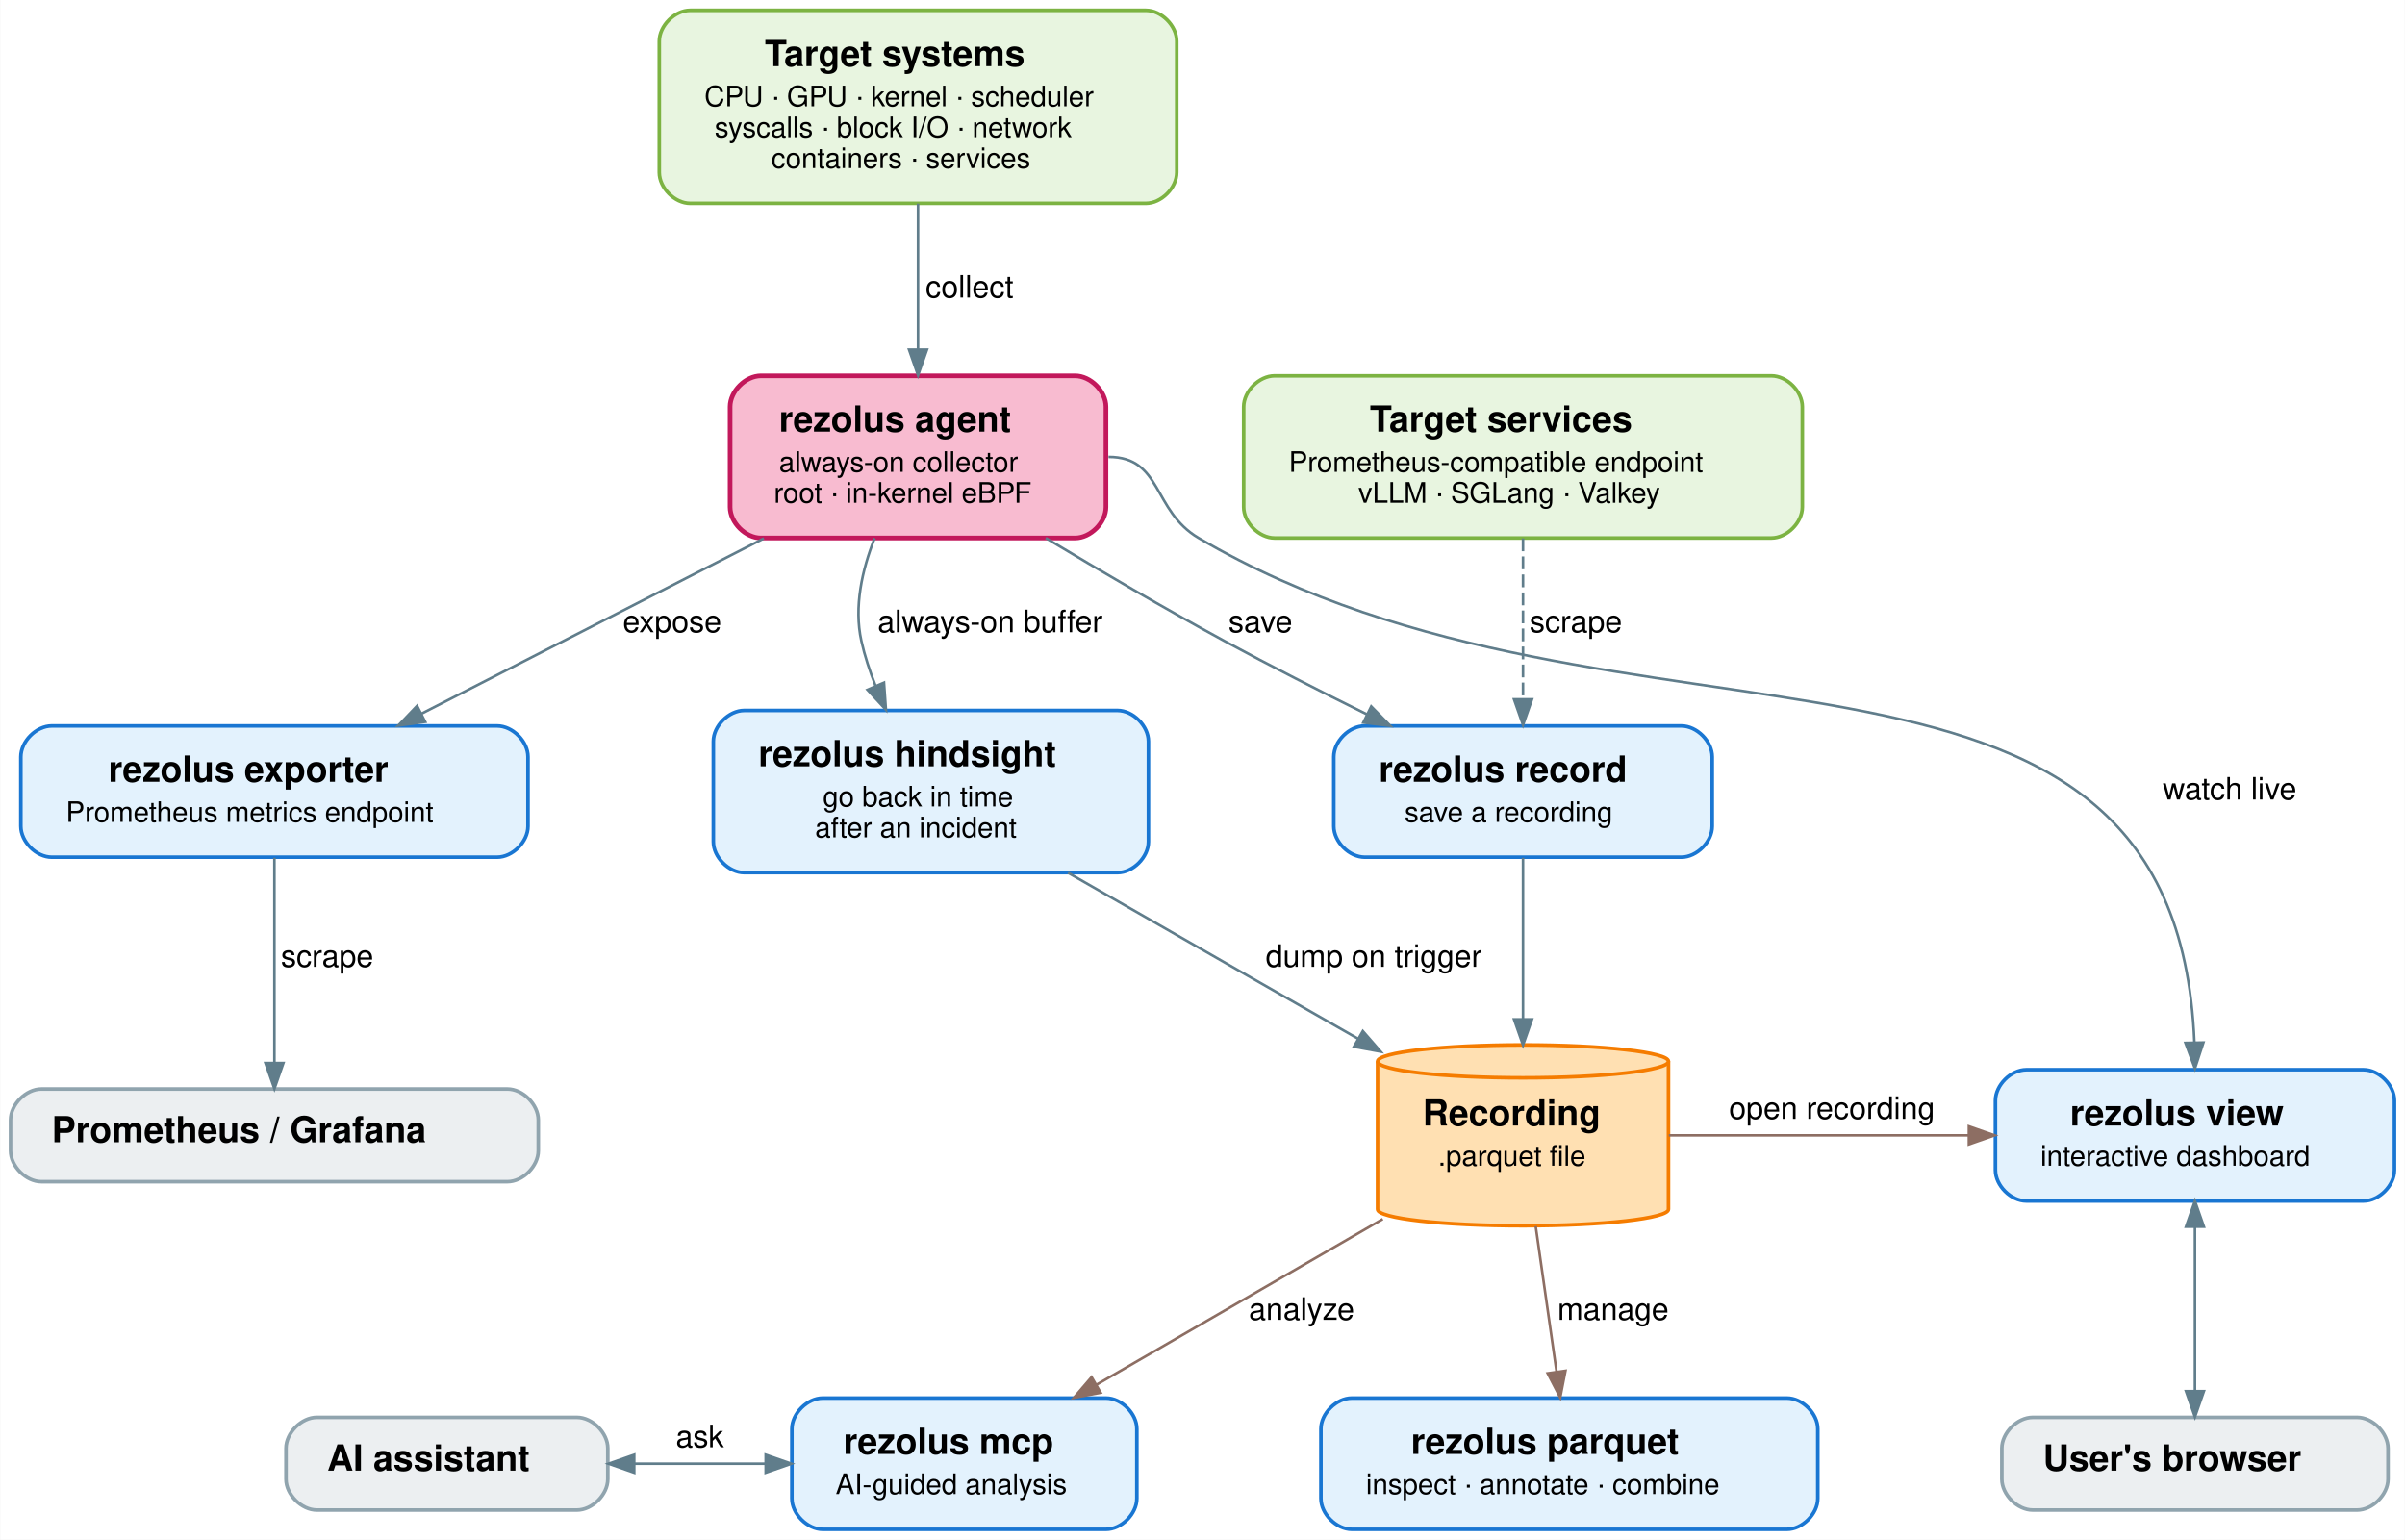
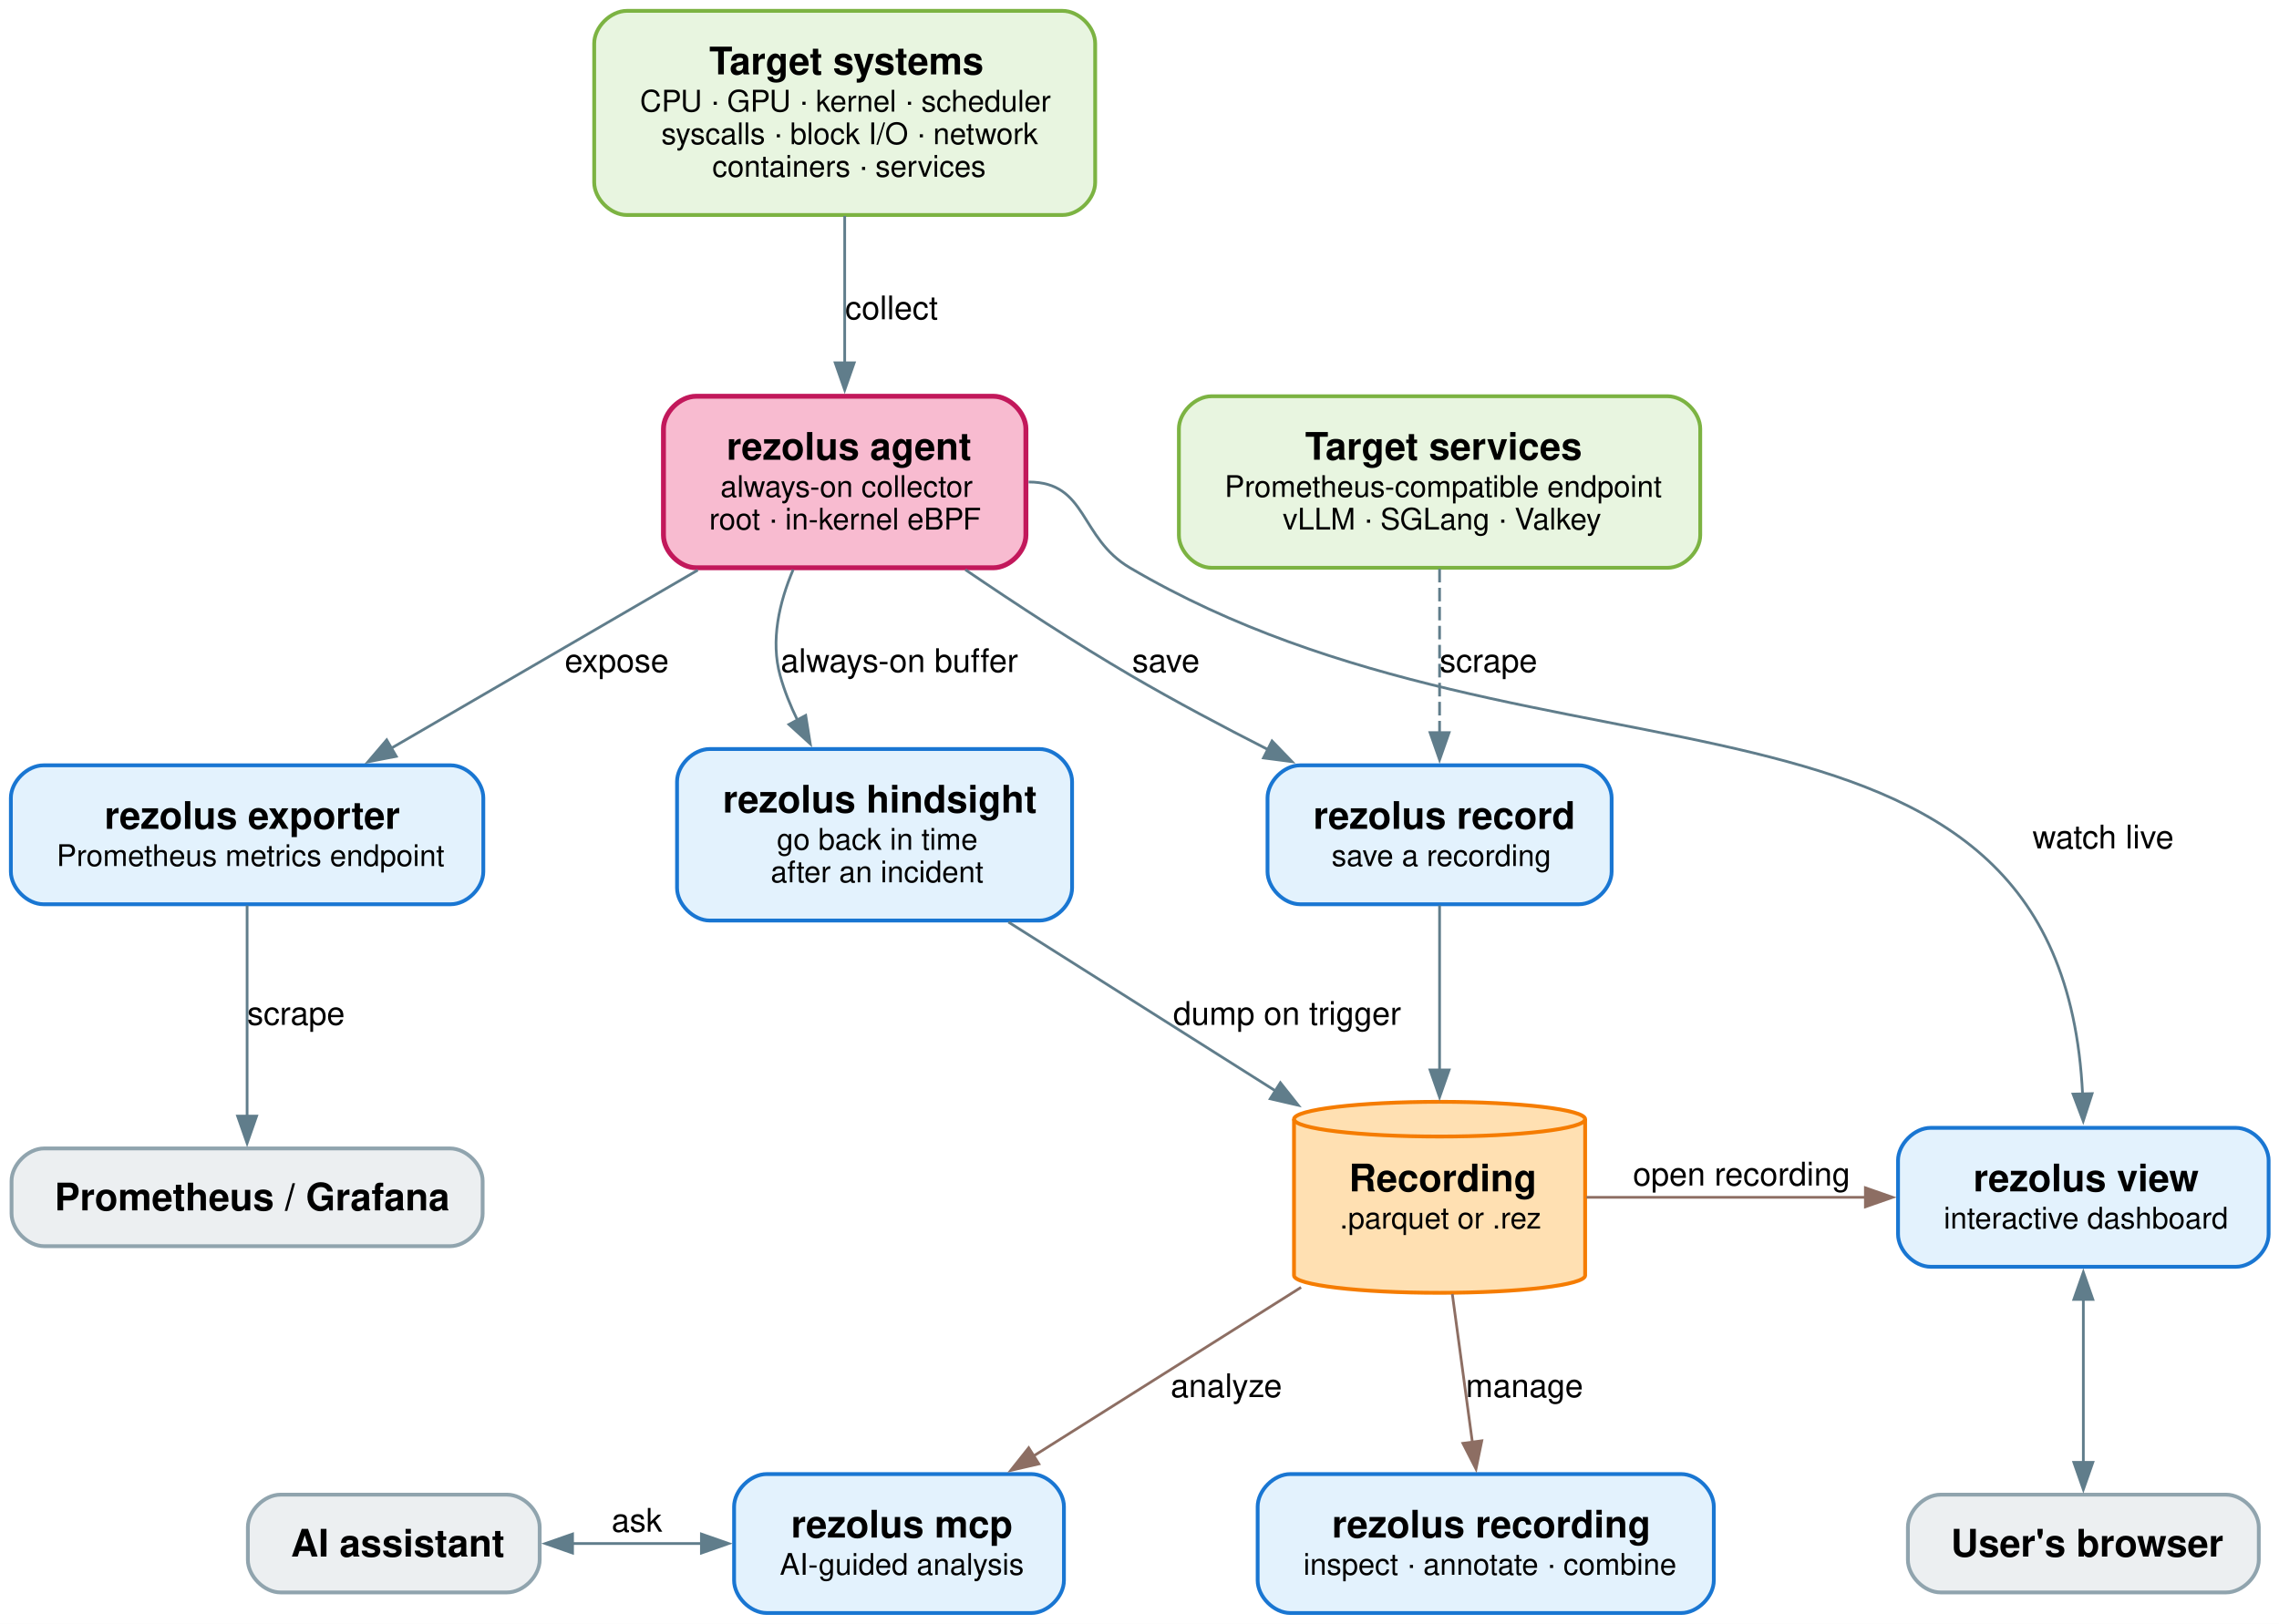
- <svg xmlns="http://www.w3.org/2000/svg" width="934pt" height="598pt" viewBox="0.00 0.00 934.00 598.12">
-   <g id="graph0" class="graph" transform="scale(1 1) rotate(0) translate(4 594.12)">
-     <polygon fill="white" stroke="transparent" points="-4,4 -4,-594.12 930,-594.12 930,4 -4,4" />
+ <svg xmlns="http://www.w3.org/2000/svg" width="839pt" height="598pt" viewBox="0.00 0.00 839.00 598.00">
+   <g id="graph0" class="graph" transform="scale(1 1) rotate(0) translate(4 593.99)">
+     <polygon fill="white" stroke="none" points="-4,4 -4,-593.99 835.18,-593.99 835.18,4 -4,4" />
    <g id="node1" class="node">
-       <path fill="#e8f5e0" stroke="#7cb342" stroke-width="1.4" d="M441,-590.12C441,-590.12 264,-590.12 264,-590.12 258,-590.12 252,-584.12 252,-578.12 252,-578.12 252,-527.12 252,-527.12 252,-521.12 258,-515.12 264,-515.12 264,-515.12 441,-515.12 441,-515.12 447,-515.12 453,-521.12 453,-527.12 453,-527.12 453,-578.12 453,-578.12 453,-584.12 447,-590.12 441,-590.12" />
-       <text text-anchor="start" x="293" y="-568.42" font-family="Helvetica,sans-Serif" font-weight="bold" font-size="14.00">Target systems</text>
-       <text text-anchor="start" x="269.5" y="-552.83" font-family="Helvetica,sans-Serif" font-size="11.00">CPU · GPU · kernel · scheduler</text>
-       <text text-anchor="start" x="273.5" y="-540.83" font-family="Helvetica,sans-Serif" font-size="11.00">syscalls · block I/O · network</text>
-       <text text-anchor="start" x="295.5" y="-528.83" font-family="Helvetica,sans-Serif" font-size="11.00">containers · services</text>
+       <path fill="#e8f5e0" stroke="#7cb342" stroke-width="1.4" d="M387.18,-589.99C387.18,-589.99 226.75,-589.99 226.75,-589.99 220.75,-589.99 214.75,-583.99 214.75,-577.99 214.75,-577.99 214.75,-526.82 214.75,-526.82 214.75,-520.82 220.75,-514.82 226.75,-514.82 226.75,-514.82 387.18,-514.82 387.18,-514.82 393.18,-514.82 399.18,-520.82 399.18,-526.82 399.18,-526.82 399.18,-577.99 399.18,-577.99 399.18,-583.99 393.18,-589.99 387.18,-589.99" />
+       <text xml:space="preserve" text-anchor="start" x="257.09" y="-566.61" font-family="Helvetica,sans-Serif" font-weight="bold" font-size="14.00">Target systems</text>
+       <text xml:space="preserve" text-anchor="start" x="231.59" y="-552.9" font-family="Helvetica,sans-Serif" font-size="11.00">CPU · GPU · kernel · scheduler</text>
+       <text xml:space="preserve" text-anchor="start" x="239.47" y="-540.9" font-family="Helvetica,sans-Serif" font-size="11.00">syscalls · block I/O · network</text>
+       <text xml:space="preserve" text-anchor="start" x="258.22" y="-528.9" font-family="Helvetica,sans-Serif" font-size="11.00">containers · services</text>
    </g>
    <g id="node3" class="node">
-       <path fill="#f8bbd0" stroke="#c2185b" stroke-width="1.8" d="M413.5,-448.12C413.5,-448.12 291.5,-448.12 291.5,-448.12 285.5,-448.12 279.5,-442.12 279.5,-436.12 279.5,-436.12 279.5,-397.12 279.5,-397.12 279.5,-391.12 285.5,-385.12 291.5,-385.12 291.5,-385.12 413.5,-385.12 413.5,-385.12 419.5,-385.12 425.5,-391.12 425.5,-397.12 425.5,-397.12 425.5,-436.12 425.5,-436.12 425.5,-442.12 419.5,-448.12 413.5,-448.12" />
-       <text text-anchor="start" x="298.5" y="-426.43" font-family="Helvetica,sans-Serif" font-weight="bold" font-size="14.00">rezolus agent</text>
-       <text text-anchor="start" x="298.5" y="-410.82" font-family="Helvetica,sans-Serif" font-size="11.00">always-on collector</text>
-       <text text-anchor="start" x="296.5" y="-398.82" font-family="Helvetica,sans-Serif" font-size="11.00">root · in-kernel eBPF</text>
+       <path fill="#f8bbd0" stroke="#c2185b" stroke-width="1.8" d="M361.68,-448.07C361.68,-448.07 252.25,-448.07 252.25,-448.07 246.25,-448.07 240.25,-442.07 240.25,-436.07 240.25,-436.07 240.25,-396.91 240.25,-396.91 240.25,-390.91 246.25,-384.91 252.25,-384.91 252.25,-384.91 361.68,-384.91 361.68,-384.91 367.68,-384.91 373.68,-390.91 373.68,-396.91 373.68,-396.91 373.68,-436.07 373.68,-436.07 373.68,-442.07 367.68,-448.07 361.68,-448.07" />
+       <text xml:space="preserve" text-anchor="start" x="263.47" y="-424.69" font-family="Helvetica,sans-Serif" font-weight="bold" font-size="14.00">rezolus agent</text>
+       <text xml:space="preserve" text-anchor="start" x="261.22" y="-410.99" font-family="Helvetica,sans-Serif" font-size="11.00">always-on collector</text>
+       <text xml:space="preserve" text-anchor="start" x="257.09" y="-398.99" font-family="Helvetica,sans-Serif" font-size="11.00">root · in-kernel eBPF</text>
    </g>
    <g id="edge8" class="edge">
-       <path fill="none" stroke="#607d8b" d="M352.5,-515.01C352.5,-497.52 352.5,-476.52 352.5,-458.51" />
-       <polygon fill="#607d8b" stroke="#607d8b" points="356,-458.3 352.5,-448.3 349,-458.3 356,-458.3" />
-       <text text-anchor="middle" x="372.5" y="-478.52" font-family="Helvetica,sans-Serif" font-size="12.00">collect</text>
+       <path fill="none" stroke="#607d8b" d="M306.97,-514.46C306.97,-497.57 306.97,-477.46 306.97,-459.95" />
+       <polygon fill="#607d8b" stroke="#607d8b" points="310.47,-460.39 306.97,-450.39 303.47,-460.39 310.47,-460.39" />
+       <text xml:space="preserve" text-anchor="middle" x="324.22" y="-476.42" font-family="Helvetica,sans-Serif" font-size="12.00">collect</text>
    </g>
    <g id="node2" class="node">
-       <path fill="#e8f5e0" stroke="#7cb342" stroke-width="1.4" d="M684,-448.12C684,-448.12 491,-448.12 491,-448.12 485,-448.12 479,-442.12 479,-436.12 479,-436.12 479,-397.12 479,-397.12 479,-391.12 485,-385.12 491,-385.12 491,-385.12 684,-385.12 684,-385.12 690,-385.12 696,-391.12 696,-397.12 696,-397.12 696,-436.12 696,-436.12 696,-442.12 690,-448.12 684,-448.12" />
-       <text text-anchor="start" x="528" y="-426.43" font-family="Helvetica,sans-Serif" font-weight="bold" font-size="14.00">Target services</text>
-       <text text-anchor="start" x="496.5" y="-410.82" font-family="Helvetica,sans-Serif" font-size="11.00">Prometheus-compatible endpoint</text>
-       <text text-anchor="start" x="523.5" y="-398.82" font-family="Helvetica,sans-Serif" font-size="11.00">vLLM · SGLang · Valkey</text>
+       <path fill="#e8f5e0" stroke="#7cb342" stroke-width="1.4" d="M609.93,-448.07C609.93,-448.07 442,-448.07 442,-448.07 436,-448.07 430,-442.07 430,-436.07 430,-436.07 430,-396.91 430,-396.91 430,-390.91 436,-384.91 442,-384.91 442,-384.91 609.93,-384.91 609.93,-384.91 615.93,-384.91 621.93,-390.91 621.93,-396.91 621.93,-396.91 621.93,-436.07 621.93,-436.07 621.93,-442.07 615.93,-448.07 609.93,-448.07" />
+       <text xml:space="preserve" text-anchor="start" x="476.47" y="-424.69" font-family="Helvetica,sans-Serif" font-weight="bold" font-size="14.00">Target services</text>
+       <text xml:space="preserve" text-anchor="start" x="446.84" y="-410.99" font-family="Helvetica,sans-Serif" font-size="11.00">Prometheus-compatible endpoint</text>
+       <text xml:space="preserve" text-anchor="start" x="468.22" y="-398.99" font-family="Helvetica,sans-Serif" font-size="11.00">vLLM · SGLang · Valkey</text>
    </g>
    <g id="node6" class="node">
-       <path fill="#e3f2fd" stroke="#1976d2" stroke-width="1.4" d="M649,-312.12C649,-312.12 526,-312.12 526,-312.12 520,-312.12 514,-306.12 514,-300.12 514,-300.12 514,-273.12 514,-273.12 514,-267.12 520,-261.12 526,-261.12 526,-261.12 649,-261.12 649,-261.12 655,-261.12 661,-267.12 661,-273.12 661,-273.12 661,-300.12 661,-300.12 661,-306.12 655,-312.12 649,-312.12" />
-       <text text-anchor="start" x="531.5" y="-290.43" font-family="Helvetica,sans-Serif" font-weight="bold" font-size="14.00">rezolus record</text>
-       <text text-anchor="start" x="541.5" y="-274.82" font-family="Helvetica,sans-Serif" font-size="11.00">save a recording</text>
+       <path fill="#e3f2fd" stroke="#1976d2" stroke-width="1.4" d="M577.31,-312.16C577.31,-312.16 474.63,-312.16 474.63,-312.16 468.63,-312.16 462.63,-306.16 462.63,-300.16 462.63,-300.16 462.63,-273 462.63,-273 462.63,-267 468.63,-261 474.63,-261 474.63,-261 577.31,-261 577.31,-261 583.31,-261 589.31,-267 589.31,-273 589.31,-273 589.31,-300.16 589.31,-300.16 589.31,-306.16 583.31,-312.16 577.31,-312.16" />
+       <text xml:space="preserve" text-anchor="start" x="479.47" y="-288.78" font-family="Helvetica,sans-Serif" font-weight="bold" font-size="14.00">rezolus record</text>
+       <text xml:space="preserve" text-anchor="start" x="486.22" y="-275.08" font-family="Helvetica,sans-Serif" font-size="11.00">save a recording</text>
    </g>
    <g id="edge9" class="edge">
-       <path fill="none" stroke="#607d8b" stroke-dasharray="5,2" d="M587.5,-384.97C587.5,-366.16 587.5,-342.02 587.5,-322.49" />
-       <polygon fill="#607d8b" stroke="#607d8b" points="591,-322.46 587.5,-312.46 584,-322.46 591,-322.46" />
-       <text text-anchor="middle" x="608" y="-348.52" font-family="Helvetica,sans-Serif" font-size="12.00">scrape</text>
+       <path fill="none" stroke="#607d8b" stroke-dasharray="5,2" d="M525.97,-384.53C525.97,-366.29 525.97,-343.11 525.97,-323.99" />
+       <polygon fill="#607d8b" stroke="#607d8b" points="529.47,-324.2 525.97,-314.2 522.47,-324.2 529.47,-324.2" />
+       <text xml:space="preserve" text-anchor="middle" x="543.97" y="-346.51" font-family="Helvetica,sans-Serif" font-size="12.00">scrape</text>
    </g>
    <g id="node4" class="node">
-       <path fill="#e3f2fd" stroke="#1976d2" stroke-width="1.4" d="M189,-312.12C189,-312.12 16,-312.12 16,-312.12 10,-312.12 4,-306.12 4,-300.12 4,-300.12 4,-273.12 4,-273.12 4,-267.12 10,-261.12 16,-261.12 16,-261.12 189,-261.12 189,-261.12 195,-261.12 201,-267.12 201,-273.12 201,-273.12 201,-300.12 201,-300.12 201,-306.12 195,-312.12 189,-312.12" />
-       <text text-anchor="start" x="38" y="-290.43" font-family="Helvetica,sans-Serif" font-weight="bold" font-size="14.00">rezolus exporter</text>
-       <text text-anchor="start" x="21.5" y="-274.82" font-family="Helvetica,sans-Serif" font-size="11.00">Prometheus metrics endpoint</text>
+       <path fill="#e3f2fd" stroke="#1976d2" stroke-width="1.4" d="M161.93,-312.16C161.93,-312.16 12,-312.16 12,-312.16 6,-312.16 0,-306.16 0,-300.16 0,-300.16 0,-273 0,-273 0,-267 6,-261 12,-261 12,-261 161.93,-261 161.93,-261 167.93,-261 173.93,-267 173.93,-273 173.93,-273 173.93,-300.16 173.93,-300.16 173.93,-306.16 167.93,-312.16 161.93,-312.16" />
+       <text xml:space="preserve" text-anchor="start" x="34.47" y="-288.78" font-family="Helvetica,sans-Serif" font-weight="bold" font-size="14.00">rezolus exporter</text>
+       <text xml:space="preserve" text-anchor="start" x="16.84" y="-275.08" font-family="Helvetica,sans-Serif" font-size="11.00">Prometheus metrics endpoint</text>
    </g>
    <g id="edge10" class="edge">
-       <path fill="none" stroke="#607d8b" d="M292.62,-384.97C252.28,-364.31 199.39,-337.23 159.64,-316.88" />
-       <polygon fill="#607d8b" stroke="#607d8b" points="161.1,-313.69 150.6,-312.25 157.91,-319.92 161.1,-313.69" />
-       <text text-anchor="middle" x="257" y="-348.52" font-family="Helvetica,sans-Serif" font-size="12.00">expose</text>
+       <path fill="none" stroke="#607d8b" d="M252.87,-384.04C218.47,-364.05 174.15,-338.28 139.97,-318.41" />
+       <polygon fill="#607d8b" stroke="#607d8b" points="141.88,-315.47 131.48,-313.46 138.36,-321.52 141.88,-315.47" />
+       <text xml:space="preserve" text-anchor="middle" x="223.06" y="-346.51" font-family="Helvetica,sans-Serif" font-size="12.00">expose</text>
    </g>
    <g id="node5" class="node">
-       <path fill="#e3f2fd" stroke="#1976d2" stroke-width="1.4" d="M914,-178.56C914,-178.56 783,-178.56 783,-178.56 777,-178.56 771,-172.56 771,-166.56 771,-166.56 771,-139.56 771,-139.56 771,-133.56 777,-127.56 783,-127.56 783,-127.56 914,-127.56 914,-127.56 920,-127.56 926,-133.56 926,-139.56 926,-139.56 926,-166.56 926,-166.56 926,-172.56 920,-178.56 914,-178.56" />
-       <text text-anchor="start" x="800" y="-156.86" font-family="Helvetica,sans-Serif" font-weight="bold" font-size="14.00">rezolus view</text>
-       <text text-anchor="start" x="788.5" y="-141.26" font-family="Helvetica,sans-Serif" font-size="11.00">interactive dashboard</text>
+       <path fill="#e3f2fd" stroke="#1976d2" stroke-width="1.4" d="M819.18,-178.66C819.18,-178.66 706.75,-178.66 706.75,-178.66 700.75,-178.66 694.75,-172.66 694.75,-166.66 694.75,-166.66 694.75,-139.5 694.75,-139.5 694.75,-133.5 700.75,-127.5 706.75,-127.5 706.75,-127.5 819.18,-127.5 819.18,-127.5 825.18,-127.5 831.18,-133.5 831.18,-139.5 831.18,-139.5 831.18,-166.66 831.18,-166.66 831.18,-172.66 825.18,-178.66 819.18,-178.66" />
+       <text xml:space="preserve" text-anchor="start" x="722.47" y="-155.28" font-family="Helvetica,sans-Serif" font-weight="bold" font-size="14.00">rezolus view</text>
+       <text xml:space="preserve" text-anchor="start" x="711.59" y="-141.58" font-family="Helvetica,sans-Serif" font-size="11.00">interactive dashboard</text>
    </g>
    <g id="edge11" class="edge">
-       <path fill="none" stroke="#607d8b" d="M426.5,-416.62C447.43,-416.62 443.46,-395.72 461.5,-385.12 626.57,-288.16 840.82,-370.91 848.3,-189.08" />
-       <polygon fill="#607d8b" stroke="#607d8b" points="851.8,-189.13 848.5,-179.06 844.8,-188.99 851.8,-189.13" />
-       <text text-anchor="middle" x="862" y="-283.52" font-family="Helvetica,sans-Serif" font-size="12.00">watch live</text>
+       <path fill="none" stroke="#607d8b" d="M374.68,-416.49C396.4,-416.49 393.25,-395.94 411.97,-384.91 564.33,-295.17 754.59,-357.56 762.7,-190.97" />
+       <polygon fill="#607d8b" stroke="#607d8b" points="766.19,-191.26 762.93,-181.18 759.19,-191.09 766.19,-191.26" />
+       <text xml:space="preserve" text-anchor="middle" x="770.27" y="-281.56" font-family="Helvetica,sans-Serif" font-size="12.00">watch live</text>
    </g>
    <g id="edge12" class="edge">
-       <path fill="none" stroke="#607d8b" d="M402.11,-385.11C423.28,-372.39 448.39,-357.67 471.5,-345.12 489.25,-335.49 508.82,-325.53 526.76,-316.67" />
-       <polygon fill="#607d8b" stroke="#607d8b" points="528.54,-319.7 535.97,-312.14 525.45,-313.41 528.54,-319.7" />
-       <text text-anchor="middle" x="485.5" y="-348.52" font-family="Helvetica,sans-Serif" font-size="12.00">save</text>
+       <path fill="none" stroke="#607d8b" d="M351.4,-384.18C369.95,-371.55 391.94,-357.16 412.47,-345.16 428.5,-335.8 446.24,-326.37 462.84,-317.94" />
+       <polygon fill="#607d8b" stroke="#607d8b" points="464.29,-321.13 471.65,-313.51 461.14,-314.88 464.29,-321.13" />
+       <text xml:space="preserve" text-anchor="middle" x="425.22" y="-346.51" font-family="Helvetica,sans-Serif" font-size="12.00">save</text>
    </g>
    <g id="node7" class="node">
-       <path fill="#e3f2fd" stroke="#1976d2" stroke-width="1.4" d="M430,-318.12C430,-318.12 285,-318.12 285,-318.12 279,-318.12 273,-312.12 273,-306.12 273,-306.12 273,-267.12 273,-267.12 273,-261.12 279,-255.12 285,-255.12 285,-255.12 430,-255.12 430,-255.12 436,-255.12 442,-261.12 442,-267.12 442,-267.12 442,-306.12 442,-306.12 442,-312.12 436,-318.12 430,-318.12" />
-       <text text-anchor="start" x="290.5" y="-296.43" font-family="Helvetica,sans-Serif" font-weight="bold" font-size="14.00">rezolus hindsight</text>
-       <text text-anchor="start" x="315.5" y="-280.82" font-family="Helvetica,sans-Serif" font-size="11.00">go back in time</text>
-       <text text-anchor="start" x="312.5" y="-268.82" font-family="Helvetica,sans-Serif" font-size="11.00">after an incident</text>
+       <path fill="#e3f2fd" stroke="#1976d2" stroke-width="1.4" d="M378.68,-318.16C378.68,-318.16 257.25,-318.16 257.25,-318.16 251.25,-318.16 245.25,-312.16 245.25,-306.16 245.25,-306.16 245.25,-267 245.25,-267 245.25,-261 251.25,-255 257.25,-255 257.25,-255 378.68,-255 378.68,-255 384.68,-255 390.68,-261 390.68,-267 390.68,-267 390.68,-306.16 390.68,-306.16 390.68,-312.16 384.68,-318.16 378.68,-318.16" />
+       <text xml:space="preserve" text-anchor="start" x="262.09" y="-294.78" font-family="Helvetica,sans-Serif" font-weight="bold" font-size="14.00">rezolus hindsight</text>
+       <text xml:space="preserve" text-anchor="start" x="281.97" y="-281.08" font-family="Helvetica,sans-Serif" font-size="11.00">go back in time</text>
+       <text xml:space="preserve" text-anchor="start" x="279.72" y="-269.08" font-family="Helvetica,sans-Serif" font-size="11.00">after an incident</text>
    </g>
    <g id="edge13" class="edge">
-       <path fill="none" stroke="#607d8b" d="M335.64,-385.04C330.8,-372.76 327.54,-358.39 330.5,-345.12 331.79,-339.33 333.73,-333.43 336,-327.73" />
-       <polygon fill="#607d8b" stroke="#607d8b" points="339.29,-328.94 340.04,-318.37 332.86,-326.16 339.29,-328.94" />
-       <text text-anchor="middle" x="380.5" y="-348.52" font-family="Helvetica,sans-Serif" font-size="12.00">always-on buffer</text>
+       <path fill="none" stroke="#607d8b" d="M287.99,-384.21C282.87,-372.11 279.62,-358.08 283.22,-345.16 284.76,-339.61 287,-334.06 289.61,-328.72" />
+       <polygon fill="#607d8b" stroke="#607d8b" points="292.61,-330.54 294.29,-320.08 286.45,-327.21 292.61,-330.54" />
+       <text xml:space="preserve" text-anchor="middle" x="327.09" y="-346.51" font-family="Helvetica,sans-Serif" font-size="12.00">always-on buffer</text>
    </g>
    <g id="node11" class="node">
-       <path fill="#eceff1" stroke="#90a4ae" stroke-width="1.4" d="M193,-171.06C193,-171.06 12,-171.06 12,-171.06 6,-171.06 0,-165.06 0,-159.06 0,-159.06 0,-147.06 0,-147.06 0,-141.06 6,-135.06 12,-135.06 12,-135.06 193,-135.06 193,-135.06 199,-135.06 205,-141.06 205,-147.06 205,-147.06 205,-159.06 205,-159.06 205,-165.06 199,-171.06 193,-171.06" />
-       <text text-anchor="start" x="16" y="-150.36" font-family="Helvetica,sans-Serif" font-weight="bold" font-size="14.00">Prometheus / Grafana</text>
+       <path fill="#eceff1" stroke="#90a4ae" stroke-width="1.4" d="M161.68,-171.08C161.68,-171.08 12.25,-171.08 12.25,-171.08 6.25,-171.08 0.25,-165.08 0.25,-159.08 0.25,-159.08 0.25,-147.08 0.25,-147.08 0.25,-141.08 6.25,-135.08 12.25,-135.08 12.25,-135.08 161.68,-135.08 161.68,-135.08 167.68,-135.08 173.68,-141.08 173.68,-147.08 173.68,-147.08 173.68,-159.08 173.68,-159.08 173.68,-165.08 167.68,-171.08 161.68,-171.08" />
+       <text xml:space="preserve" text-anchor="start" x="16.09" y="-148.28" font-family="Helvetica,sans-Serif" font-weight="bold" font-size="14.00">Prometheus / Grafana</text>
    </g>
    <g id="edge14" class="edge">
-       <path fill="none" stroke="#607d8b" d="M102.5,-260.88C102.5,-238.26 102.5,-204.86 102.5,-181.45" />
-       <polygon fill="#607d8b" stroke="#607d8b" points="106,-181.16 102.5,-171.16 99,-181.16 106,-181.16" />
-       <text text-anchor="middle" x="123" y="-218.53" font-family="Helvetica,sans-Serif" font-size="12.00">scrape</text>
+       <path fill="none" stroke="#607d8b" d="M86.97,-260.54C86.97,-238.33 86.97,-205.9 86.97,-182.68" />
+       <polygon fill="#607d8b" stroke="#607d8b" points="90.47,-182.99 86.97,-172.99 83.47,-182.99 90.47,-182.99" />
+       <text xml:space="preserve" text-anchor="middle" x="104.97" y="-216.6" font-family="Helvetica,sans-Serif" font-size="12.00">scrape</text>
    </g>
    <g id="node12" class="node">
-       <path fill="#eceff1" stroke="#90a4ae" stroke-width="1.4" d="M911.5,-43.5C911.5,-43.5 785.5,-43.5 785.5,-43.5 779.5,-43.5 773.5,-37.5 773.5,-31.5 773.5,-31.5 773.5,-19.5 773.5,-19.5 773.5,-13.5 779.5,-7.5 785.5,-7.5 785.5,-7.5 911.5,-7.5 911.5,-7.5 917.5,-7.5 923.5,-13.5 923.5,-19.5 923.5,-19.5 923.5,-31.5 923.5,-31.5 923.5,-37.5 917.5,-43.5 911.5,-43.5" />
-       <text text-anchor="start" x="789.5" y="-22.8" font-family="Helvetica,sans-Serif" font-weight="bold" font-size="14.00">User's browser</text>
+       <path fill="#eceff1" stroke="#90a4ae" stroke-width="1.4" d="M815.56,-43.58C815.56,-43.58 710.38,-43.58 710.38,-43.58 704.38,-43.58 698.38,-37.58 698.38,-31.58 698.38,-31.58 698.38,-19.58 698.38,-19.58 698.38,-13.58 704.38,-7.58 710.38,-7.58 710.38,-7.58 815.56,-7.58 815.56,-7.58 821.56,-7.58 827.56,-13.58 827.56,-19.58 827.56,-19.58 827.56,-31.58 827.56,-31.58 827.56,-37.58 821.56,-43.58 815.56,-43.58" />
+       <text xml:space="preserve" text-anchor="start" x="714.22" y="-20.78" font-family="Helvetica,sans-Serif" font-weight="bold" font-size="14.00">User's browser</text>
    </g>
    <g id="edge20" class="edge">
-       <path fill="none" stroke="#607d8b" d="M848.5,-117.43C848.5,-97.4 848.5,-72.54 848.5,-53.88" />
-       <polygon fill="#607d8b" stroke="#607d8b" points="845,-117.55 848.5,-127.55 852,-117.55 845,-117.55" />
-       <polygon fill="#607d8b" stroke="#607d8b" points="852,-53.69 848.5,-43.69 845,-53.69 852,-53.69" />
+       <path fill="none" stroke="#607d8b" d="M762.97,-115.63C762.97,-96.47 762.97,-73.3 762.97,-55.4" />
+       <polygon fill="#607d8b" stroke="#607d8b" points="759.47,-115.47 762.97,-125.47 766.47,-115.47 759.47,-115.47" />
+       <polygon fill="#607d8b" stroke="#607d8b" points="766.47,-55.48 762.97,-45.48 759.47,-55.48 766.47,-55.48" />
    </g>
    <g id="node10" class="node">
-       <path fill="#ffe0b2" stroke="#f57c00" stroke-width="1.4" d="M644,-181.8C644,-185.33 618.68,-188.19 587.5,-188.19 556.32,-188.19 531,-185.33 531,-181.8 531,-181.8 531,-124.32 531,-124.32 531,-120.8 556.32,-117.94 587.5,-117.94 618.68,-117.94 644,-120.8 644,-124.32 644,-124.32 644,-181.8 644,-181.8" />
-       <path fill="none" stroke="#f57c00" stroke-width="1.4" d="M644,-181.8C644,-178.28 618.68,-175.41 587.5,-175.41 556.32,-175.41 531,-178.28 531,-181.8" />
-       <text text-anchor="start" x="548.5" y="-156.86" font-family="Helvetica,sans-Serif" font-weight="bold" font-size="14.00">Recording</text>
-       <text text-anchor="start" x="554.5" y="-141.26" font-family="Helvetica,sans-Serif" font-size="11.00">.parquet file</text>
+       <path fill="#ffe0b2" stroke="#f57c00" stroke-width="1.4" d="M579.56,-181.86C579.56,-185.39 555.54,-188.25 525.97,-188.25 496.39,-188.25 472.38,-185.39 472.38,-181.86 472.38,-181.86 472.38,-124.3 472.38,-124.3 472.38,-120.78 496.39,-117.91 525.97,-117.91 555.54,-117.91 579.56,-120.78 579.56,-124.3 579.56,-124.3 579.56,-181.86 579.56,-181.86" />
+       <path fill="none" stroke="#f57c00" stroke-width="1.4" d="M579.56,-181.86C579.56,-178.33 555.54,-175.46 525.97,-175.46 496.39,-175.46 472.38,-178.33 472.38,-181.86" />
+       <text xml:space="preserve" text-anchor="start" x="492.59" y="-155.28" font-family="Helvetica,sans-Serif" font-weight="bold" font-size="14.00">Recording</text>
+       <text xml:space="preserve" text-anchor="start" x="489.22" y="-141.58" font-family="Helvetica,sans-Serif" font-size="11.00">.parquet or .rez</text>
    </g>
    <g id="edge15" class="edge">
-       <path fill="none" stroke="#607d8b" d="M587.5,-260.88C587.5,-243.3 587.5,-219.22 587.5,-198.37" />
-       <polygon fill="#607d8b" stroke="#607d8b" points="591,-198.13 587.5,-188.13 584,-198.13 591,-198.13" />
+       <path fill="none" stroke="#607d8b" d="M525.97,-260.54C525.97,-243.39 525.97,-220.15 525.97,-199.76" />
+       <polygon fill="#607d8b" stroke="#607d8b" points="529.47,-199.98 525.97,-189.98 522.47,-199.98 529.47,-199.98" />
    </g>
    <g id="edge16" class="edge">
-       <path fill="none" stroke="#607d8b" d="M410.77,-255.07C432.4,-242.66 457.64,-228.2 480.5,-215.12 494.41,-207.17 509.35,-198.63 523.52,-190.55" />
-       <polygon fill="#607d8b" stroke="#607d8b" points="525.28,-193.57 532.23,-185.58 521.81,-187.49 525.28,-193.57" />
-       <text text-anchor="middle" x="529.5" y="-218.53" font-family="Helvetica,sans-Serif" font-size="12.00">dump on trigger</text>
+       <path fill="none" stroke="#607d8b" d="M367.26,-254.42C396.76,-235.77 434.48,-211.92 465.74,-192.16" />
+       <polygon fill="#607d8b" stroke="#607d8b" points="467.36,-195.28 473.94,-186.98 463.62,-189.36 467.36,-195.28" />
+       <text xml:space="preserve" text-anchor="middle" x="469.83" y="-216.6" font-family="Helvetica,sans-Serif" font-size="12.00">dump on trigger</text>
    </g>
    <g id="node8" class="node">
-       <path fill="#e3f2fd" stroke="#1976d2" stroke-width="1.4" d="M425.5,-51C425.5,-51 315.5,-51 315.5,-51 309.5,-51 303.5,-45 303.5,-39 303.5,-39 303.5,-12 303.5,-12 303.5,-6 309.5,0 315.5,0 315.5,0 425.5,0 425.5,0 431.5,0 437.5,-6 437.5,-12 437.5,-12 437.5,-39 437.5,-39 437.5,-45 431.5,-51 425.5,-51" />
-       <text text-anchor="start" x="323.5" y="-29.3" font-family="Helvetica,sans-Serif" font-weight="bold" font-size="14.00">rezolus mcp</text>
-       <text text-anchor="start" x="320.5" y="-13.7" font-family="Helvetica,sans-Serif" font-size="11.00">AI-guided analysis</text>
+       <path fill="#e3f2fd" stroke="#1976d2" stroke-width="1.4" d="M375.68,-51.16C375.68,-51.16 278.25,-51.16 278.25,-51.16 272.25,-51.16 266.25,-45.16 266.25,-39.16 266.25,-39.16 266.25,-12 266.25,-12 266.25,-6 272.25,0 278.25,0 278.25,0 375.68,0 375.68,0 381.68,0 387.68,-6 387.68,-12 387.68,-12 387.68,-39.16 387.68,-39.16 387.68,-45.16 381.68,-51.16 375.68,-51.16" />
+       <text xml:space="preserve" text-anchor="start" x="287.22" y="-27.78" font-family="Helvetica,sans-Serif" font-weight="bold" font-size="14.00">rezolus mcp</text>
+       <text xml:space="preserve" text-anchor="start" x="283.09" y="-14.08" font-family="Helvetica,sans-Serif" font-size="11.00">AI-guided analysis</text>
    </g>
    <g id="node9" class="node">
-       <path fill="#e3f2fd" stroke="#1976d2" stroke-width="1.4" d="M690,-51C690,-51 521,-51 521,-51 515,-51 509,-45 509,-39 509,-39 509,-12 509,-12 509,-6 515,0 521,0 521,0 690,0 690,0 696,0 702,-6 702,-12 702,-12 702,-39 702,-39 702,-45 696,-51 690,-51" />
-       <text text-anchor="start" x="544" y="-29.3" font-family="Helvetica,sans-Serif" font-weight="bold" font-size="14.00">rezolus parquet</text>
-       <text text-anchor="start" x="526.5" y="-13.7" font-family="Helvetica,sans-Serif" font-size="11.00">inspect · annotate · combine</text>
+       <path fill="#e3f2fd" stroke="#1976d2" stroke-width="1.4" d="M614.93,-51.16C614.93,-51.16 471,-51.16 471,-51.16 465,-51.16 459,-45.16 459,-39.16 459,-39.16 459,-12 459,-12 459,-6 465,0 471,0 471,0 614.93,0 614.93,0 620.93,0 626.93,-6 626.93,-12 626.93,-12 626.93,-39.16 626.93,-39.16 626.93,-45.16 620.93,-51.16 614.93,-51.16" />
+       <text xml:space="preserve" text-anchor="start" x="486.34" y="-27.78" font-family="Helvetica,sans-Serif" font-weight="bold" font-size="14.00">rezolus recording</text>
+       <text xml:space="preserve" text-anchor="start" x="475.84" y="-14.08" font-family="Helvetica,sans-Serif" font-size="11.00">inspect · annotate · combine</text>
    </g>
    <g id="edge17" class="edge">
-       <path fill="none" stroke="#8d6e63" d="M644.13,-153.06C678.13,-153.06 722.09,-153.06 760.53,-153.06" />
-       <polygon fill="#8d6e63" stroke="#8d6e63" points="760.69,-156.56 770.69,-153.06 760.69,-149.56 760.69,-156.56" />
-       <text text-anchor="middle" x="707.5" y="-159.46" font-family="Helvetica,sans-Serif" font-size="12.00">open recording</text>
+       <path fill="none" stroke="#8d6e63" d="M580.04,-153.08C610.48,-153.08 649.07,-153.08 682.95,-153.08" />
+       <polygon fill="#8d6e63" stroke="#8d6e63" points="682.73,-156.58 692.73,-153.08 682.73,-149.58 682.73,-156.58" />
+       <text xml:space="preserve" text-anchor="middle" x="637.15" y="-157.43" font-family="Helvetica,sans-Serif" font-size="12.00">open recording</text>
    </g>
    <g id="edge18" class="edge">
-       <path fill="none" stroke="#8d6e63" d="M533.02,-120.54C498.91,-100.8 455.23,-75.53 421.75,-56.15" />
-       <polygon fill="#8d6e63" stroke="#8d6e63" points="423.44,-53.09 413.03,-51.11 419.93,-59.15 423.44,-53.09" />
-       <text text-anchor="middle" x="501.5" y="-81.4" font-family="Helvetica,sans-Serif" font-size="12.00">analyze</text>
+       <path fill="none" stroke="#8d6e63" d="M474.98,-119.93C444.63,-100.79 406.32,-76.63 376.28,-57.68" />
+       <polygon fill="#8d6e63" stroke="#8d6e63" points="378.44,-54.91 368.12,-52.53 374.71,-60.83 378.44,-54.91" />
+       <text xml:space="preserve" text-anchor="middle" x="447.47" y="-79.51" font-family="Helvetica,sans-Serif" font-size="12.00">analyze</text>
    </g>
    <g id="edge19" class="edge">
-       <path fill="none" stroke="#8d6e63" d="M592.42,-117.75C594.94,-100.15 598.01,-78.76 600.54,-61.11" />
-       <polygon fill="#8d6e63" stroke="#8d6e63" points="604,-61.61 601.96,-51.21 597.07,-60.62 604,-61.61" />
-       <text text-anchor="middle" x="622.5" y="-81.4" font-family="Helvetica,sans-Serif" font-size="12.00">manage</text>
+       <path fill="none" stroke="#8d6e63" d="M530.66,-117.46C532.96,-100.48 535.72,-80.04 538.05,-62.84" />
+       <polygon fill="#8d6e63" stroke="#8d6e63" points="541.51,-63.42 539.38,-53.04 534.57,-62.48 541.51,-63.42" />
+       <text xml:space="preserve" text-anchor="middle" x="557.23" y="-79.51" font-family="Helvetica,sans-Serif" font-size="12.00">manage</text>
    </g>
    <g id="node13" class="node">
-       <path fill="#eceff1" stroke="#90a4ae" stroke-width="1.4" d="M220,-43.5C220,-43.5 119,-43.5 119,-43.5 113,-43.5 107,-37.5 107,-31.5 107,-31.5 107,-19.5 107,-19.5 107,-13.5 113,-7.5 119,-7.5 119,-7.5 220,-7.5 220,-7.5 226,-7.5 232,-13.5 232,-19.5 232,-19.5 232,-31.5 232,-31.5 232,-37.5 226,-43.5 220,-43.5" />
-       <text text-anchor="start" x="123" y="-22.8" font-family="Helvetica,sans-Serif" font-weight="bold" font-size="14.00">AI assistant</text>
+       <path fill="#eceff1" stroke="#90a4ae" stroke-width="1.4" d="M182.68,-43.58C182.68,-43.58 99.25,-43.58 99.25,-43.58 93.25,-43.58 87.25,-37.58 87.25,-31.58 87.25,-31.58 87.25,-19.58 87.25,-19.58 87.25,-13.58 93.25,-7.58 99.25,-7.58 99.25,-7.58 182.68,-7.58 182.68,-7.58 188.68,-7.58 194.68,-13.58 194.68,-19.58 194.68,-19.58 194.68,-31.58 194.68,-31.58 194.68,-37.58 188.68,-43.58 182.68,-43.58" />
+       <text xml:space="preserve" text-anchor="start" x="103.09" y="-20.78" font-family="Helvetica,sans-Serif" font-weight="bold" font-size="14.00">AI assistant</text>
    </g>
    <g id="edge21" class="edge">
-       <path fill="none" stroke="#607d8b" d="M242.5,-25.5C258.96,-25.5 276.48,-25.5 293.11,-25.5" />
-       <polygon fill="#607d8b" stroke="#607d8b" points="242.27,-22 232.27,-25.5 242.27,-29 242.27,-22" />
-       <polygon fill="#607d8b" stroke="#607d8b" points="293.33,-29 303.33,-25.5 293.33,-22 293.33,-29" />
-       <text text-anchor="middle" x="267.75" y="-31.9" font-family="Helvetica,sans-Serif" font-size="12.00">ask</text>
+       <path fill="none" stroke="#607d8b" d="M206.66,-25.58C222.13,-25.58 238.7,-25.58 254.45,-25.58" />
+       <polygon fill="#607d8b" stroke="#607d8b" points="206.78,-22.08 196.78,-25.58 206.78,-29.08 206.78,-22.08" />
+       <polygon fill="#607d8b" stroke="#607d8b" points="254.22,-29.08 264.22,-25.58 254.22,-22.08 254.22,-29.08" />
+       <text xml:space="preserve" text-anchor="middle" x="230.47" y="-29.93" font-family="Helvetica,sans-Serif" font-size="12.00">ask</text>
    </g>
  </g>
</svg>
